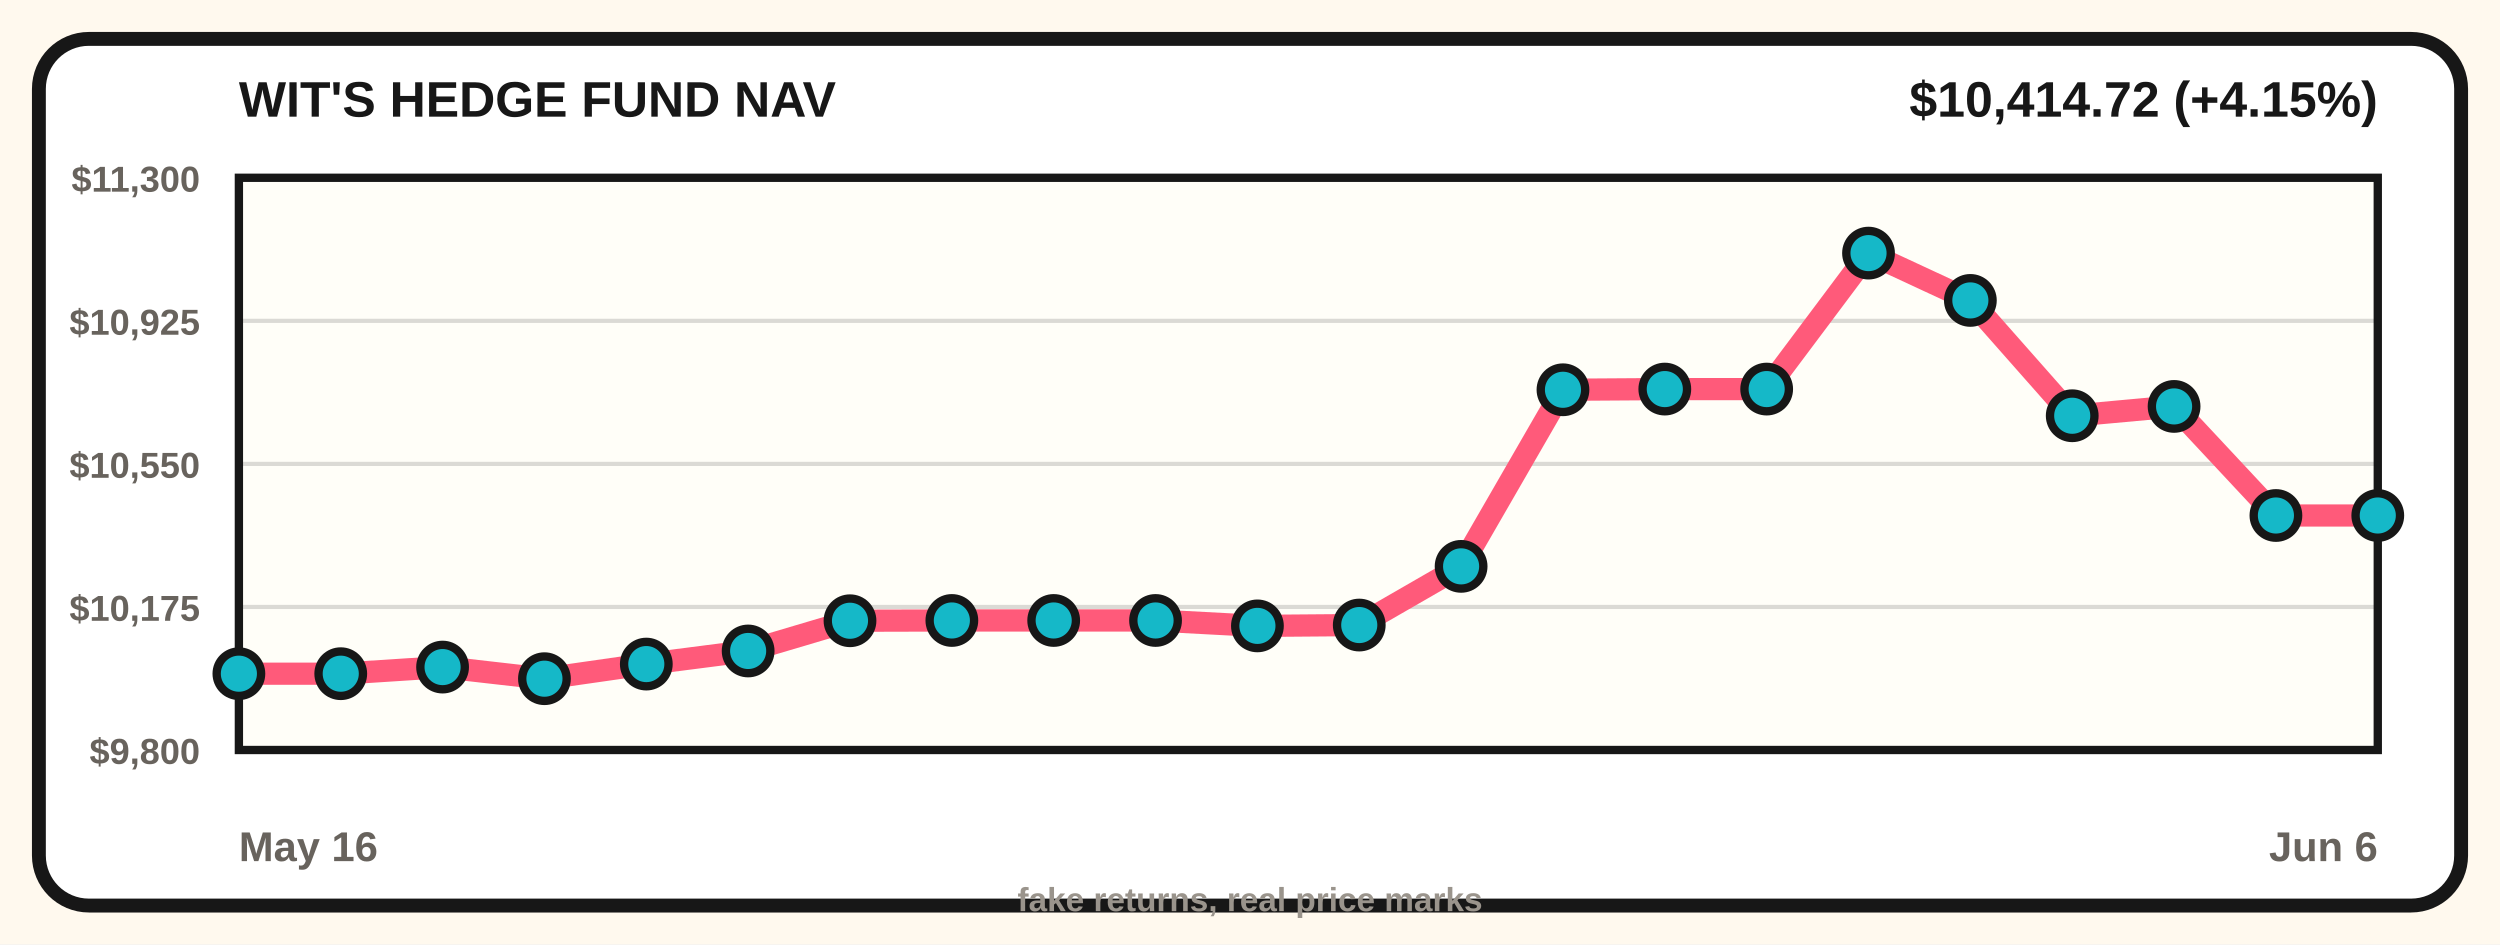
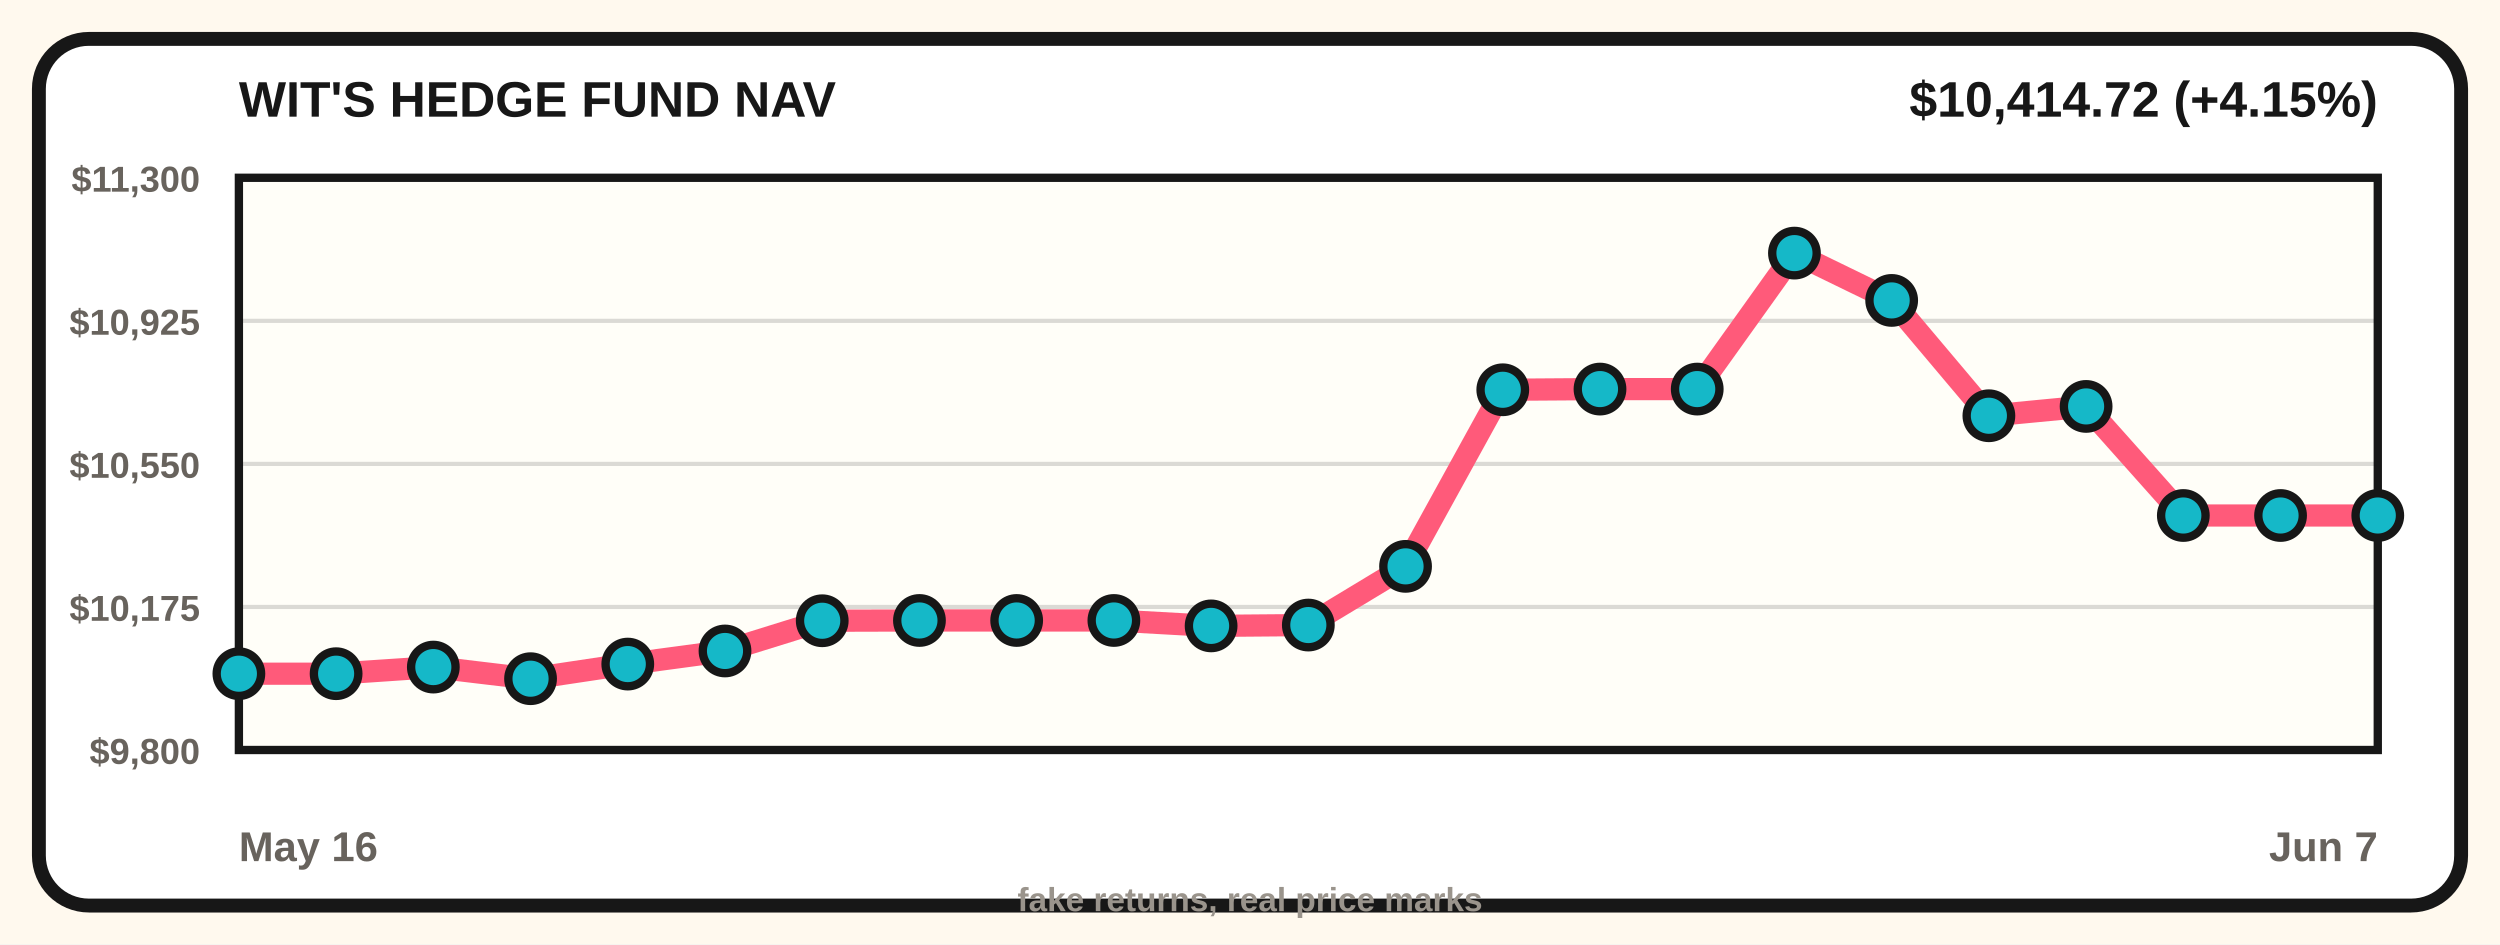
<svg xmlns="http://www.w3.org/2000/svg" width="900" height="340" viewBox="0 0 900 340" role="img" aria-label="Wit's Hedge Fund fake NAV chart">
  <rect width="900" height="340" fill="#fff9ee" />
  <rect x="14" y="14" width="872" height="312" rx="18" fill="#ffffff" stroke="#171717" stroke-width="5" />
  <rect x="86" y="64" width="770" height="206" fill="#fffef8" stroke="#171717" stroke-width="3" />
  <line x1="86" y1="270" x2="856" y2="270" stroke="#171717" stroke-width="1.5" opacity="0.16" />
  <text x="72" y="275" text-anchor="end" font-family="Arial, sans-serif" font-size="13" font-weight="800" fill="#68635d">$9,800</text>
  <line x1="86" y1="218.5" x2="856" y2="218.5" stroke="#171717" stroke-width="1.5" opacity="0.16" />
  <text x="72" y="223.5" text-anchor="end" font-family="Arial, sans-serif" font-size="13" font-weight="800" fill="#68635d">$10,175</text>
  <line x1="86" y1="167" x2="856" y2="167" stroke="#171717" stroke-width="1.5" opacity="0.16" />
  <text x="72" y="172" text-anchor="end" font-family="Arial, sans-serif" font-size="13" font-weight="800" fill="#68635d">$10,550</text>
  <line x1="86" y1="115.5" x2="856" y2="115.5" stroke="#171717" stroke-width="1.5" opacity="0.16" />
  <text x="72" y="120.5" text-anchor="end" font-family="Arial, sans-serif" font-size="13" font-weight="800" fill="#68635d">$10,925</text>
  <line x1="86" y1="64" x2="856" y2="64" stroke="#171717" stroke-width="1.5" opacity="0.16" />
  <text x="72" y="69" text-anchor="end" font-family="Arial, sans-serif" font-size="13" font-weight="800" fill="#68635d">$11,300</text>
-   <polyline points="86,242.53 122.67,242.53 159.33,240.15 196,244.33 232.67,239.07 269.33,234.35 306,223.47 342.67,223.37 379.33,223.37 416,223.37 452.67,225.32 489.33,225.02 526,203.89 562.67,140.32 599.33,140.07 636,140.07 672.67,91.12 709.33,108.15 746,149.67 782.67,146.31 819.33,185.58 856,185.58" fill="none" stroke="#ff5a7a" stroke-width="8" stroke-linecap="round" stroke-linejoin="round" />
+   <polyline points="86,242.53 121,242.53 156,240.15 191,244.33 226,239.07 261,234.35 296,223.47 331,223.37 366,223.37 401,223.37 436,225.32 471,225.02 506,203.89 541,140.32 576,140.07 611,140.07 646,91.12 681,108.15 716,149.67 751,146.31 786,185.58 821,185.58 856,185.58" fill="none" stroke="#ff5a7a" stroke-width="8" stroke-linecap="round" stroke-linejoin="round" />
  <circle cx="86" cy="242.53" r="8" fill="#15b8c8" stroke="#171717" stroke-width="3" />
-   <circle cx="122.67" cy="242.53" r="8" fill="#15b8c8" stroke="#171717" stroke-width="3" />
-   <circle cx="159.33" cy="240.15" r="8" fill="#15b8c8" stroke="#171717" stroke-width="3" />
-   <circle cx="196" cy="244.33" r="8" fill="#15b8c8" stroke="#171717" stroke-width="3" />
-   <circle cx="232.67" cy="239.07" r="8" fill="#15b8c8" stroke="#171717" stroke-width="3" />
-   <circle cx="269.33" cy="234.35" r="8" fill="#15b8c8" stroke="#171717" stroke-width="3" />
-   <circle cx="306" cy="223.47" r="8" fill="#15b8c8" stroke="#171717" stroke-width="3" />
-   <circle cx="342.67" cy="223.37" r="8" fill="#15b8c8" stroke="#171717" stroke-width="3" />
-   <circle cx="379.33" cy="223.37" r="8" fill="#15b8c8" stroke="#171717" stroke-width="3" />
-   <circle cx="416" cy="223.37" r="8" fill="#15b8c8" stroke="#171717" stroke-width="3" />
-   <circle cx="452.67" cy="225.32" r="8" fill="#15b8c8" stroke="#171717" stroke-width="3" />
-   <circle cx="489.33" cy="225.02" r="8" fill="#15b8c8" stroke="#171717" stroke-width="3" />
-   <circle cx="526" cy="203.89" r="8" fill="#15b8c8" stroke="#171717" stroke-width="3" />
-   <circle cx="562.67" cy="140.32" r="8" fill="#15b8c8" stroke="#171717" stroke-width="3" />
-   <circle cx="599.33" cy="140.07" r="8" fill="#15b8c8" stroke="#171717" stroke-width="3" />
-   <circle cx="636" cy="140.07" r="8" fill="#15b8c8" stroke="#171717" stroke-width="3" />
-   <circle cx="672.67" cy="91.12" r="8" fill="#15b8c8" stroke="#171717" stroke-width="3" />
-   <circle cx="709.33" cy="108.15" r="8" fill="#15b8c8" stroke="#171717" stroke-width="3" />
-   <circle cx="746" cy="149.67" r="8" fill="#15b8c8" stroke="#171717" stroke-width="3" />
-   <circle cx="782.67" cy="146.31" r="8" fill="#15b8c8" stroke="#171717" stroke-width="3" />
-   <circle cx="819.33" cy="185.58" r="8" fill="#15b8c8" stroke="#171717" stroke-width="3" />
+   <circle cx="121" cy="242.53" r="8" fill="#15b8c8" stroke="#171717" stroke-width="3" />
+   <circle cx="156" cy="240.15" r="8" fill="#15b8c8" stroke="#171717" stroke-width="3" />
+   <circle cx="191" cy="244.33" r="8" fill="#15b8c8" stroke="#171717" stroke-width="3" />
+   <circle cx="226" cy="239.07" r="8" fill="#15b8c8" stroke="#171717" stroke-width="3" />
+   <circle cx="261" cy="234.35" r="8" fill="#15b8c8" stroke="#171717" stroke-width="3" />
+   <circle cx="296" cy="223.47" r="8" fill="#15b8c8" stroke="#171717" stroke-width="3" />
+   <circle cx="331" cy="223.37" r="8" fill="#15b8c8" stroke="#171717" stroke-width="3" />
+   <circle cx="366" cy="223.37" r="8" fill="#15b8c8" stroke="#171717" stroke-width="3" />
+   <circle cx="401" cy="223.37" r="8" fill="#15b8c8" stroke="#171717" stroke-width="3" />
+   <circle cx="436" cy="225.32" r="8" fill="#15b8c8" stroke="#171717" stroke-width="3" />
+   <circle cx="471" cy="225.02" r="8" fill="#15b8c8" stroke="#171717" stroke-width="3" />
+   <circle cx="506" cy="203.89" r="8" fill="#15b8c8" stroke="#171717" stroke-width="3" />
+   <circle cx="541" cy="140.32" r="8" fill="#15b8c8" stroke="#171717" stroke-width="3" />
+   <circle cx="576" cy="140.07" r="8" fill="#15b8c8" stroke="#171717" stroke-width="3" />
+   <circle cx="611" cy="140.07" r="8" fill="#15b8c8" stroke="#171717" stroke-width="3" />
+   <circle cx="646" cy="91.12" r="8" fill="#15b8c8" stroke="#171717" stroke-width="3" />
+   <circle cx="681" cy="108.15" r="8" fill="#15b8c8" stroke="#171717" stroke-width="3" />
+   <circle cx="716" cy="149.67" r="8" fill="#15b8c8" stroke="#171717" stroke-width="3" />
+   <circle cx="751" cy="146.31" r="8" fill="#15b8c8" stroke="#171717" stroke-width="3" />
+   <circle cx="786" cy="185.58" r="8" fill="#15b8c8" stroke="#171717" stroke-width="3" />
+   <circle cx="821" cy="185.58" r="8" fill="#15b8c8" stroke="#171717" stroke-width="3" />
  <circle cx="856" cy="185.58" r="8" fill="#15b8c8" stroke="#171717" stroke-width="3" />
  <text x="86" y="42" font-family="Arial, sans-serif" font-size="18" font-weight="900" fill="#171717">WIT'S HEDGE FUND NAV</text>
  <text x="856" y="42" text-anchor="end" font-family="Arial, sans-serif" font-size="18" font-weight="900" fill="#171717">$10,414.72 (+4.15%)</text>
  <text x="86" y="310" text-anchor="start" font-family="Arial, sans-serif" font-size="15" font-weight="900" fill="#68635d">May 16</text>
-   <text x="856" y="310" text-anchor="end" font-family="Arial, sans-serif" font-size="15" font-weight="900" fill="#68635d">Jun 6</text>
+   <text x="856" y="310" text-anchor="end" font-family="Arial, sans-serif" font-size="15" font-weight="900" fill="#68635d">Jun 7</text>
  <text x="450" y="328" text-anchor="middle" font-family="Arial, sans-serif" font-size="12" font-weight="800" fill="#9a948c">fake returns, real price marks</text>
</svg>
